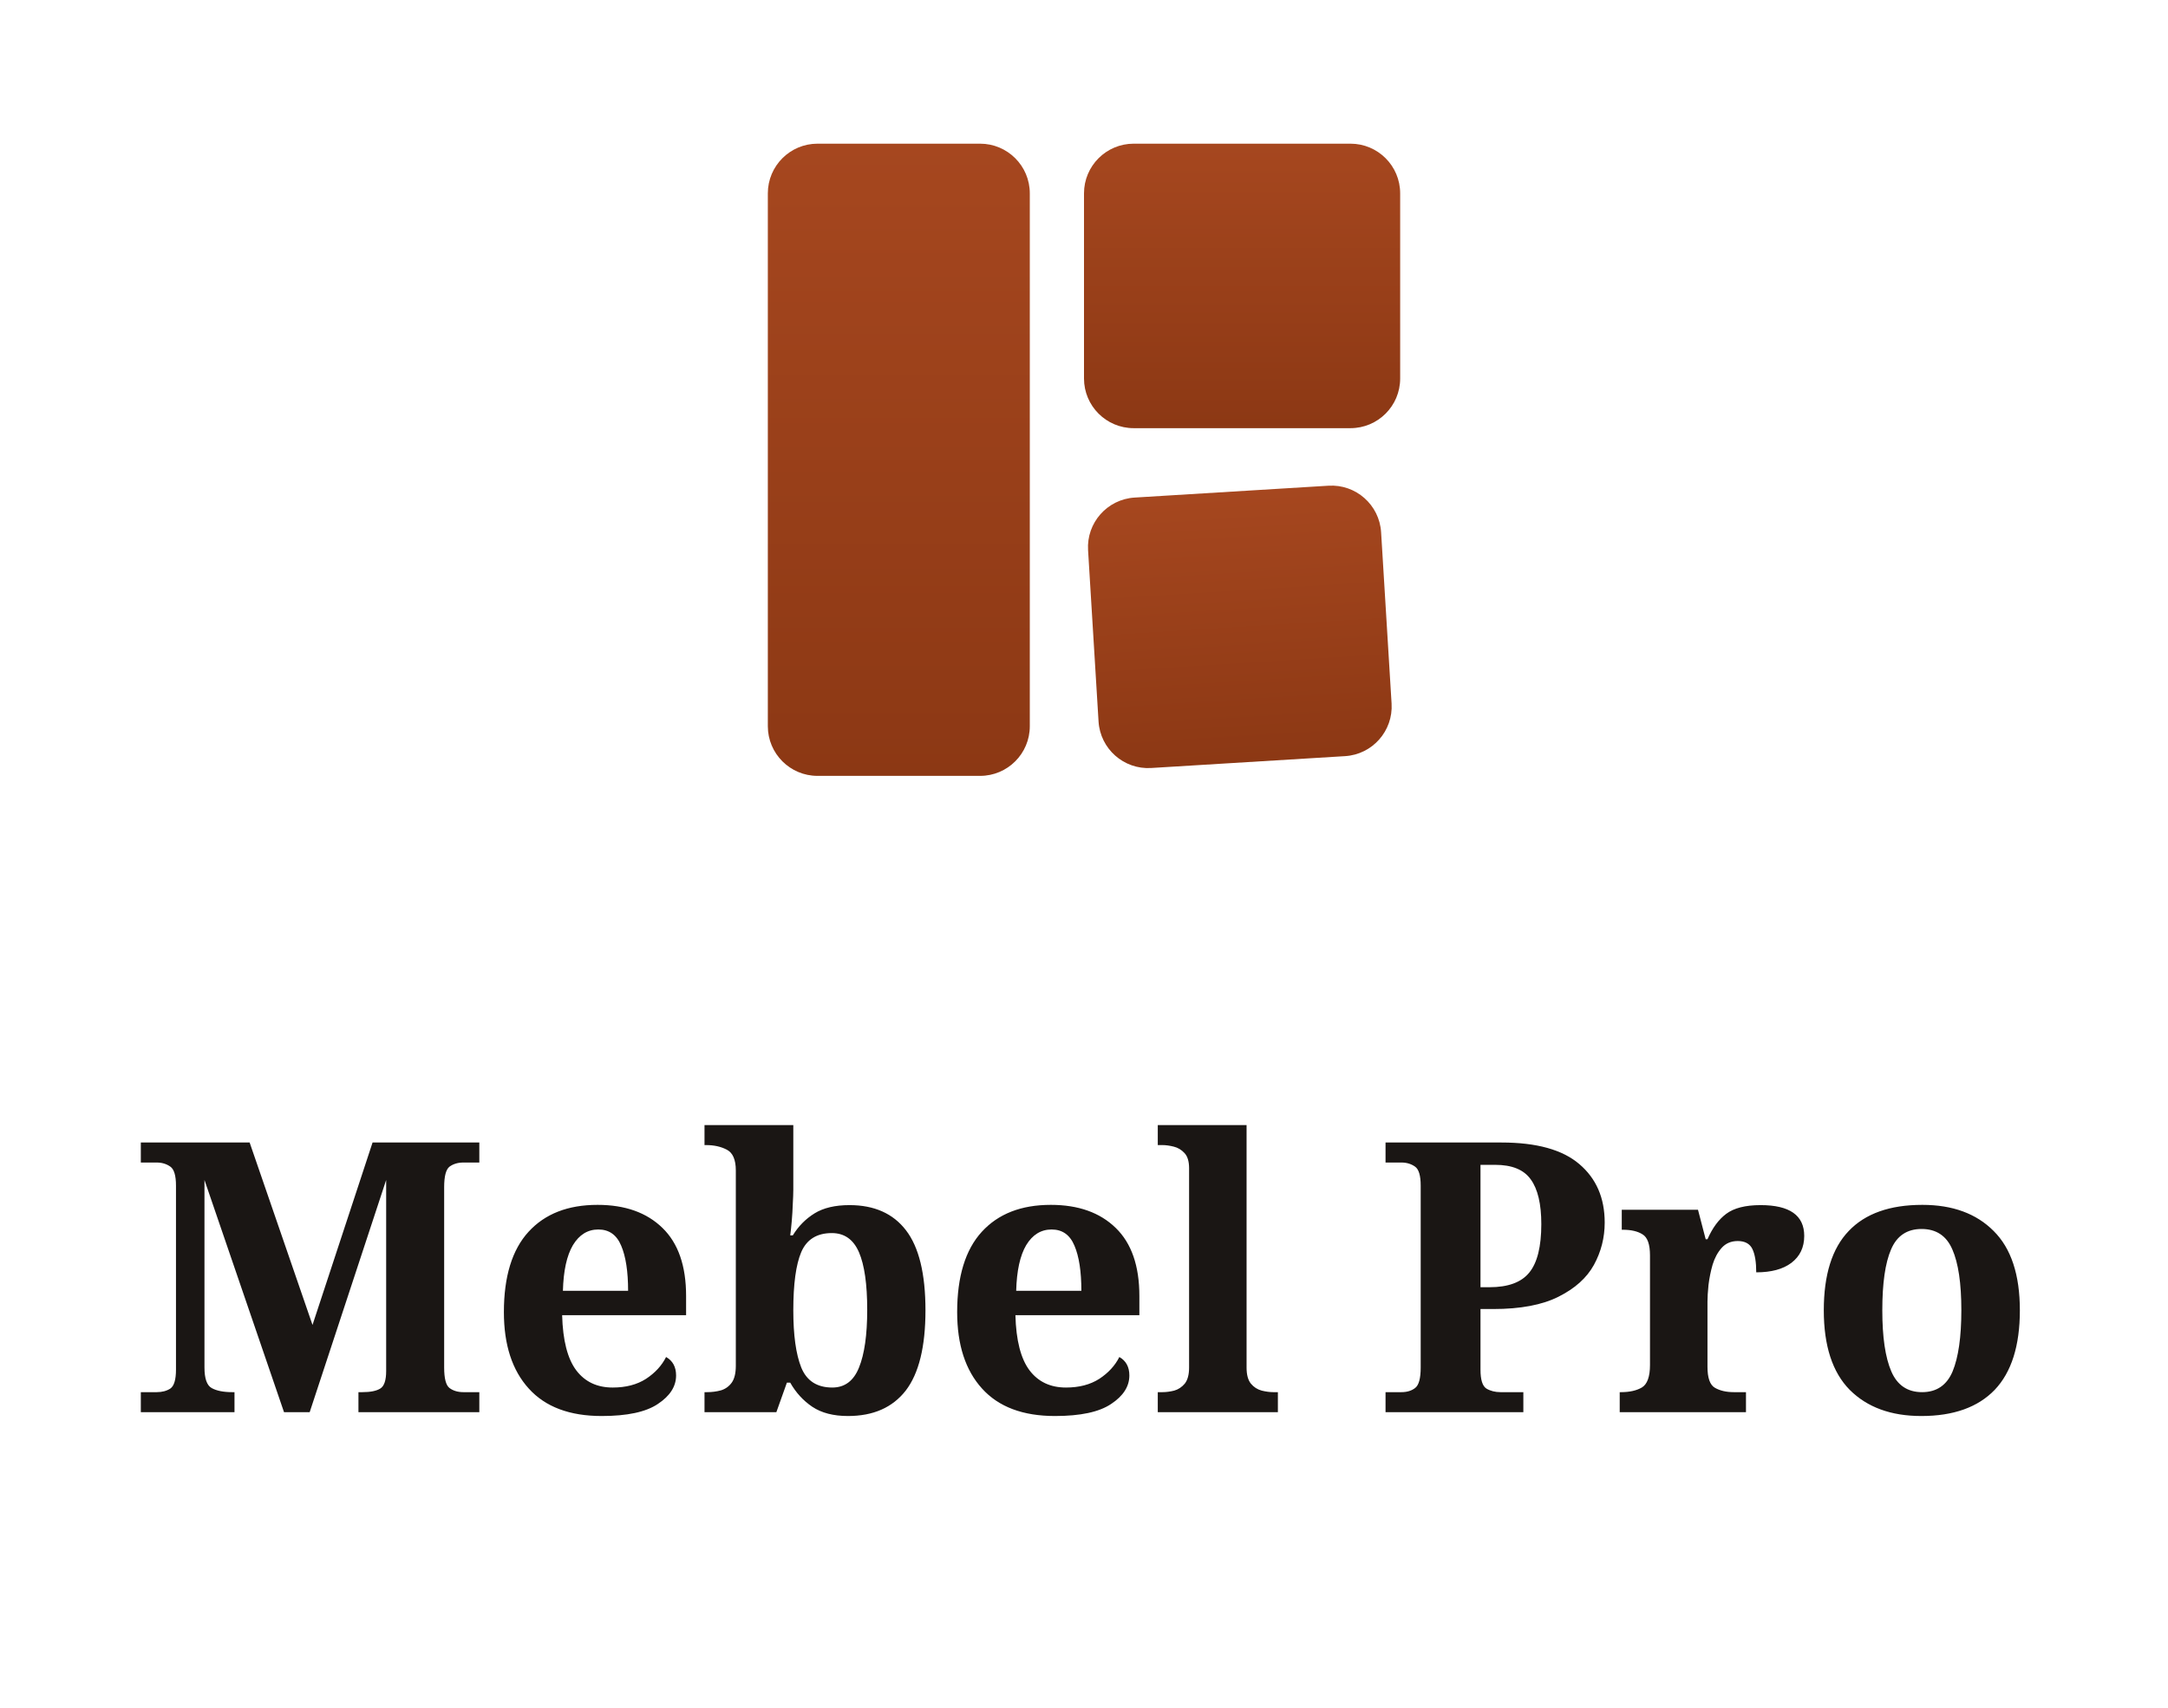
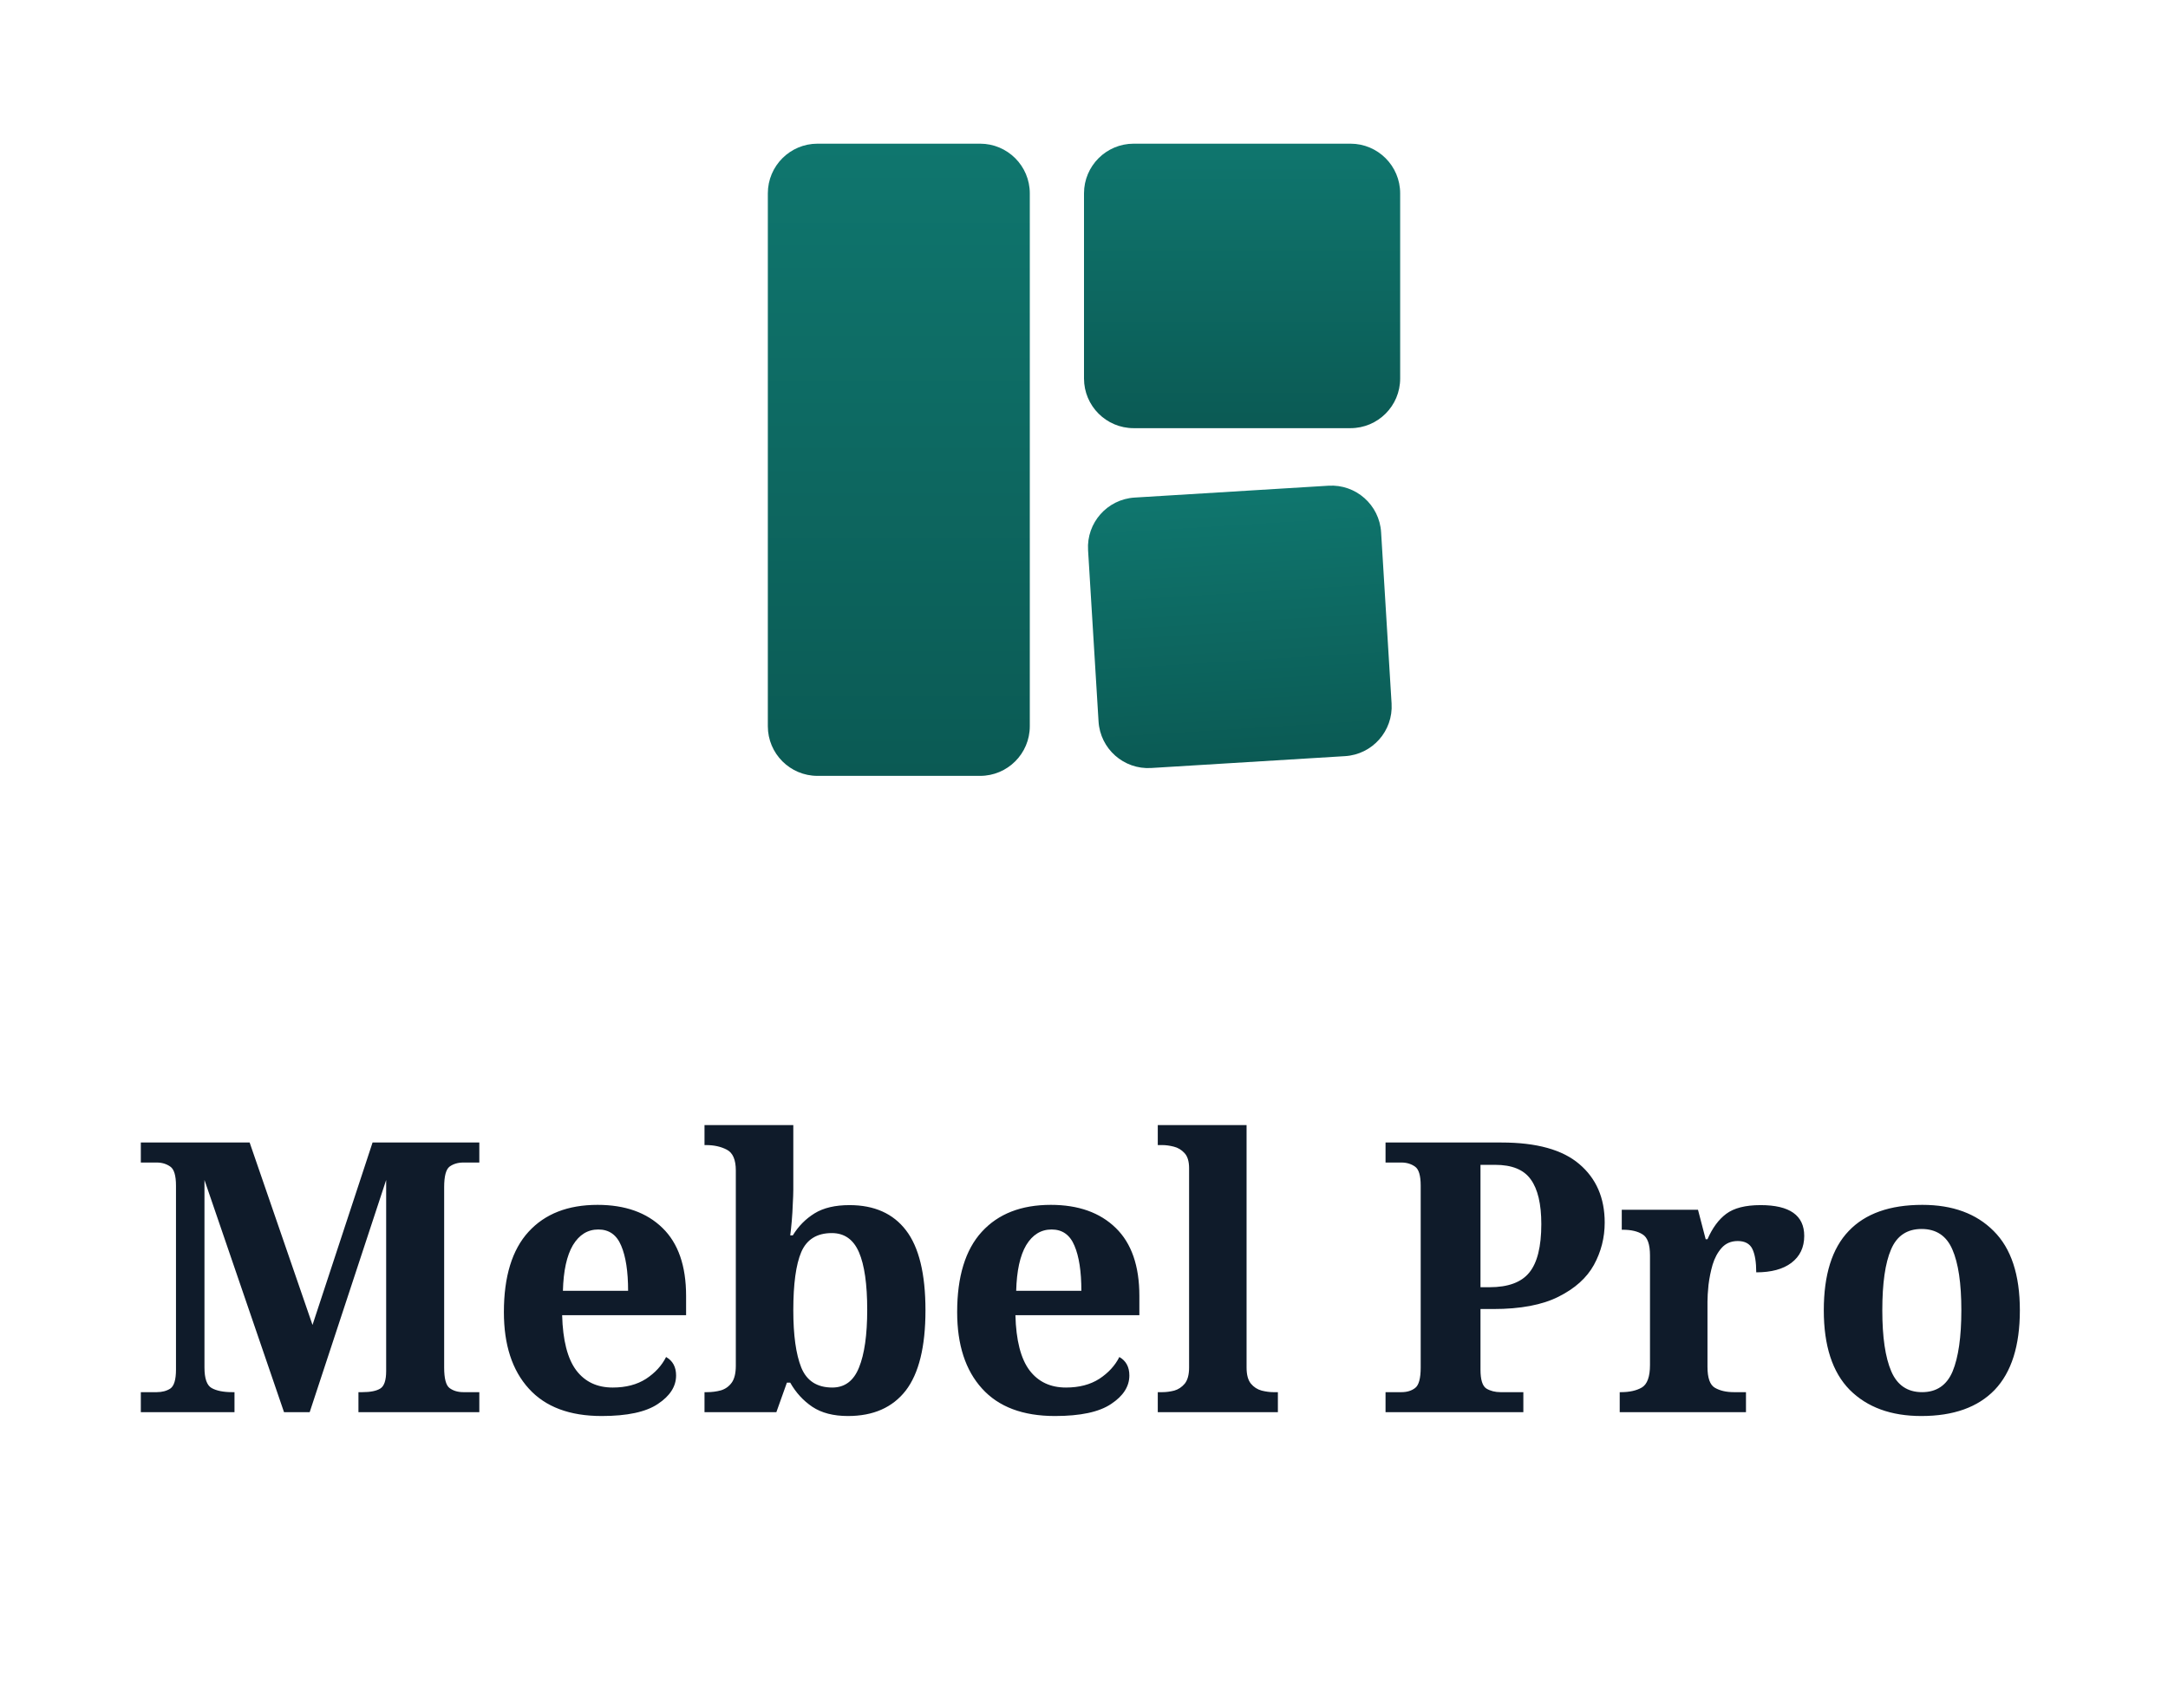
<svg xmlns="http://www.w3.org/2000/svg" viewBox="0 0 132 104" role="img" aria-label="Mebel Pro">
  <defs>
    <linearGradient id="g-s-paper" x1="0" y1="0" x2="0" y2="1">
-       <stop offset="0" stop-color="#A6471F" />
-       <stop offset="1" stop-color="#8C3814" />
+       <stop offset="0" stop-color="#0F766E" />
+       <stop offset="1" stop-color="#0B5A54" />
    </linearGradient>
  </defs>
  <svg x="44" y="6" width="44" height="44" viewBox="0 0 32 32" overflow="visible">
    <g fill="url(#g-s-paper)">
      <rect x="2" y="2" width="11.6" height="28" rx="2.2" />
      <rect x="16" y="2" width="14" height="12.6" rx="2.2" />
      <rect x="16.4" y="17.4" width="13" height="12" rx="2.2" transform="rotate(-3.5 22.9 23.4)" />
    </g>
  </svg>
-   <text x="66" y="86" text-anchor="middle" font-family="'Source Serif 4','Charter','Iowan Old Style',Georgia,serif" font-size="23" font-weight="600" letter-spacing="-0.23" fill="#1A1614">Mebel Pro</text>
+   <text x="66" y="86" text-anchor="middle" font-family="'Source Serif 4','Charter','Iowan Old Style',Georgia,serif" font-size="23" font-weight="600" letter-spacing="-0.23" fill="#0F1B2A">Mebel Pro</text>
</svg>
